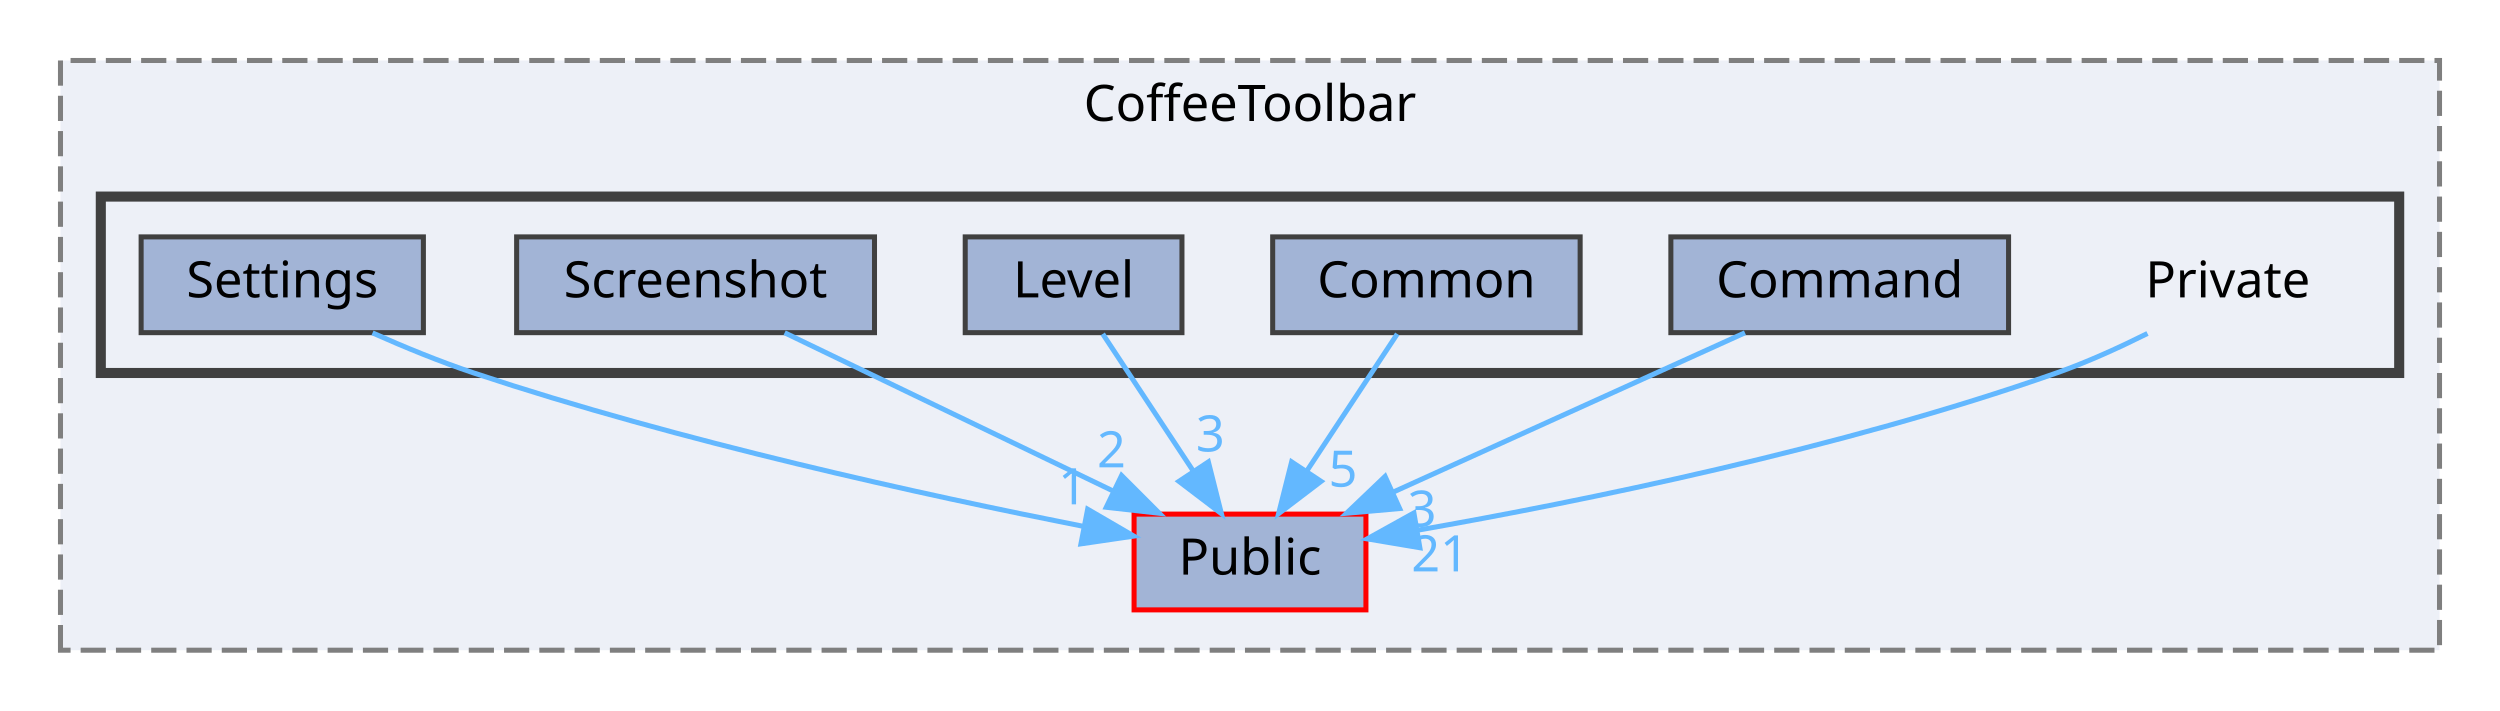
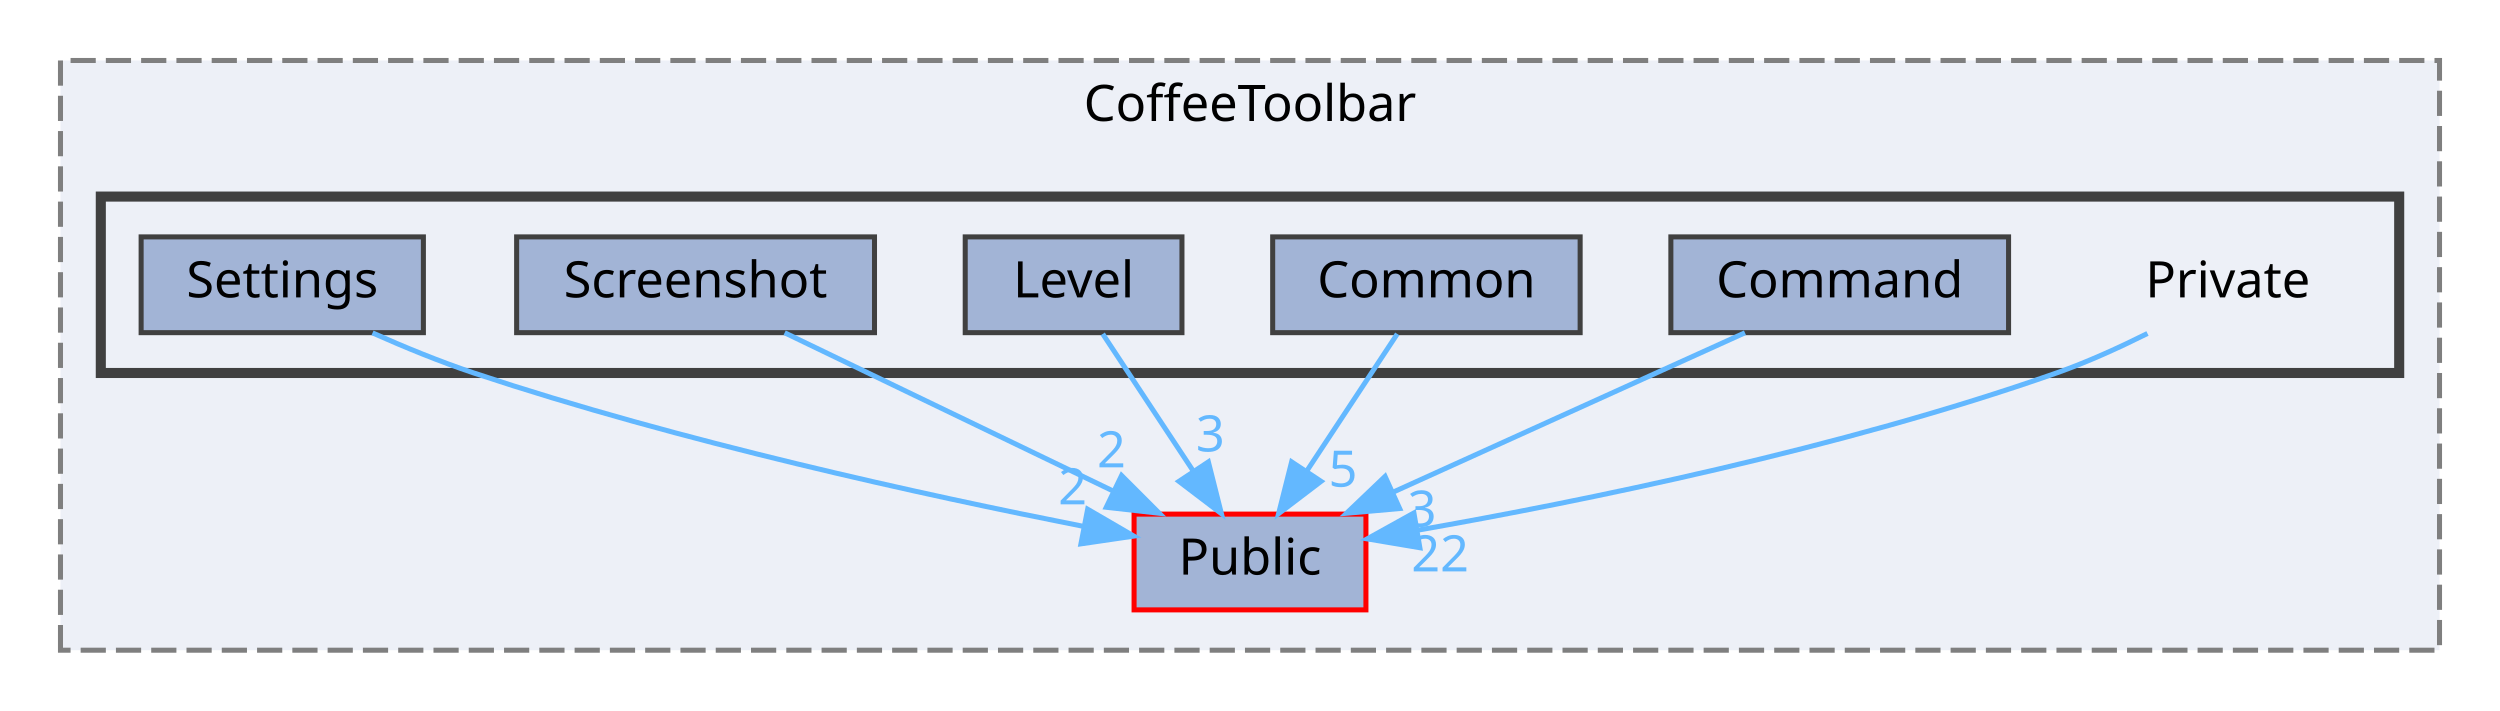
<svg xmlns="http://www.w3.org/2000/svg" xmlns:xlink="http://www.w3.org/1999/xlink" width="496pt" height="141pt" viewBox="0.00 0.00 496.00 141.00">
  <g id="graph0" class="graph" transform="scale(1 1) rotate(0) translate(4 137)">
    <g id="clust1" class="cluster">
      <g id="a_clust1">
        <a xlink:href="dir_64d53782dd23c34e270e016cddcba0f2.html" target="_top" xlink:title="CoffeeToolbar">
          <polygon fill="#edf0f7" stroke="#7f7f7f" stroke-dasharray="5,2" points="8,-8 8,-125 480,-125 480,-8 8,-8" />
          <text text-anchor="middle" x="244" y="-113" font-family="Malgun Gothic" font-size="10.00">CoffeeToolbar</text>
        </a>
      </g>
    </g>
    <g id="clust2" class="cluster">
      <g id="a_clust2">
        <a xlink:href="dir_694584ba17985195ce961d5fae66b6d9.html" target="_top">
          <polygon fill="#edf0f7" stroke="#404040" stroke-width="2" points="16,-63 16,-98 472,-98 472,-63 16,-63" />
        </a>
      </g>
    </g>
    <g id="node1" class="node">
      <g id="a_node1">
        <a xlink:href="dir_a5a63c6c47d2305a2697a56793561ce2.html" target="_top" xlink:title="Public">
          <polygon fill="#a2b4d6" stroke="red" points="267,-35 221,-35 221,-16 267,-16 267,-35" />
          <text text-anchor="middle" x="244" y="-23" font-family="Malgun Gothic" font-size="10.00">Public</text>
        </a>
      </g>
    </g>
    <g id="node2" class="node">
      <text text-anchor="middle" x="438" y="-78" font-family="Malgun Gothic" font-size="10.00">Private</text>
    </g>
    <g id="edge1" class="edge">
      <g id="a_edge1">
        <a xlink:href="dir_000007_000008.html" target="_top">
          <path fill="none" stroke="#63b8ff" d="M422.06,-70.84C416.47,-68.05 410.07,-65.13 404,-63 361.31,-47.99 310.01,-37.56 277.21,-31.8" />
          <polygon fill="#63b8ff" stroke="#63b8ff" points="277.7,-28.33 267.25,-30.09 276.52,-35.23 277.7,-28.33" />
        </a>
      </g>
      <g id="a_edge1-headlabel">
-         <a xlink:href="dir_000007_000008.html" target="_top" xlink:title="21">
-           <text text-anchor="middle" x="281.72" y="-23.64" font-family="Malgun Gothic" font-size="10.00" fill="#63b8ff">21</text>
+         <a xlink:href="dir_000007_000008.html" target="_top" xlink:title="22">
+           <text text-anchor="middle" x="281.72" y="-23.64" font-family="Malgun Gothic" font-size="10.00" fill="#63b8ff">22</text>
        </a>
      </g>
    </g>
    <g id="node3" class="node">
      <g id="a_node3">
        <a xlink:href="dir_042ad5add2b4c6596de6b8ac1f9977c7.html" target="_top" xlink:title="Command">
          <polygon fill="#a2b4d6" stroke="#404040" points="394.5,-90 327.5,-90 327.5,-71 394.5,-71 394.5,-90" />
          <text text-anchor="middle" x="361" y="-78" font-family="Malgun Gothic" font-size="10.00">Command</text>
        </a>
      </g>
    </g>
    <g id="edge2" class="edge">
      <g id="a_edge2">
        <a xlink:href="dir_000001_000008.html" target="_top">
          <path fill="none" stroke="#63b8ff" d="M342.2,-70.98C323.38,-62.46 294.18,-49.23 272.5,-39.41" />
          <polygon fill="#63b8ff" stroke="#63b8ff" points="273.69,-36.11 263.14,-35.17 270.8,-42.48 273.69,-36.11" />
        </a>
      </g>
      <g id="a_edge2-headlabel">
        <a xlink:href="dir_000001_000008.html" target="_top" xlink:title="3">
          <text text-anchor="middle" x="278.14" y="-32.51" font-family="Malgun Gothic" font-size="10.00" fill="#63b8ff">3</text>
        </a>
      </g>
    </g>
    <g id="node4" class="node">
      <g id="a_node4">
        <a xlink:href="dir_9bcec4335b02e9ec02a042f1a366292d.html" target="_top" xlink:title="Common">
          <polygon fill="#a2b4d6" stroke="#404040" points="309.5,-90 248.5,-90 248.5,-71 309.5,-71 309.5,-90" />
          <text text-anchor="middle" x="279" y="-78" font-family="Malgun Gothic" font-size="10.00">Common</text>
        </a>
      </g>
    </g>
    <g id="edge3" class="edge">
      <g id="a_edge3">
        <a xlink:href="dir_000003_000008.html" target="_top">
          <path fill="none" stroke="#63b8ff" d="M273.22,-70.75C268.38,-63.42 261.32,-52.73 255.36,-43.7" />
          <polygon fill="#63b8ff" stroke="#63b8ff" points="258.1,-41.5 249.67,-35.09 252.26,-45.36 258.1,-41.5" />
        </a>
      </g>
      <g id="a_edge3-headlabel">
        <a xlink:href="dir_000003_000008.html" target="_top" xlink:title="5">
          <text text-anchor="middle" x="262.45" y="-40.44" font-family="Malgun Gothic" font-size="10.00" fill="#63b8ff">5</text>
        </a>
      </g>
    </g>
    <g id="node5" class="node">
      <g id="a_node5">
        <a xlink:href="dir_0d8919bacf438e2f4651e48201711277.html" target="_top" xlink:title="Level">
          <polygon fill="#a2b4d6" stroke="#404040" points="230.5,-90 187.5,-90 187.5,-71 230.5,-71 230.5,-90" />
          <text text-anchor="middle" x="209" y="-78" font-family="Malgun Gothic" font-size="10.00">Level</text>
        </a>
      </g>
    </g>
    <g id="edge4" class="edge">
      <g id="a_edge4">
        <a xlink:href="dir_000005_000008.html" target="_top">
          <path fill="none" stroke="#63b8ff" d="M214.78,-70.75C219.62,-63.42 226.68,-52.73 232.64,-43.7" />
          <polygon fill="#63b8ff" stroke="#63b8ff" points="235.74,-45.36 238.33,-35.09 229.9,-41.5 235.74,-45.36" />
        </a>
      </g>
      <g id="a_edge4-headlabel">
        <a xlink:href="dir_000005_000008.html" target="_top" xlink:title="3">
          <text text-anchor="middle" x="236.13" y="-47.43" font-family="Malgun Gothic" font-size="10.00" fill="#63b8ff">3</text>
        </a>
      </g>
    </g>
    <g id="node6" class="node">
      <g id="a_node6">
        <a xlink:href="dir_baf9be0dedefecbc98dbf50df3caf5b5.html" target="_top" xlink:title="Screenshot">
          <polygon fill="#a2b4d6" stroke="#404040" points="169.5,-90 98.5,-90 98.5,-71 169.5,-71 169.5,-90" />
          <text text-anchor="middle" x="134" y="-78" font-family="Malgun Gothic" font-size="10.00">Screenshot</text>
        </a>
      </g>
    </g>
    <g id="edge5" class="edge">
      <g id="a_edge5">
        <a xlink:href="dir_000009_000008.html" target="_top">
          <path fill="none" stroke="#63b8ff" d="M151.67,-70.98C169.29,-62.5 196.58,-49.35 216.93,-39.54" />
          <polygon fill="#63b8ff" stroke="#63b8ff" points="218.52,-42.66 226.01,-35.17 215.48,-36.36 218.52,-42.66" />
        </a>
      </g>
      <g id="a_edge5-headlabel">
        <a xlink:href="dir_000009_000008.html" target="_top" xlink:title="2">
          <text text-anchor="middle" x="216.51" y="-44.28" font-family="Malgun Gothic" font-size="10.00" fill="#63b8ff">2</text>
        </a>
      </g>
    </g>
    <g id="node7" class="node">
      <g id="a_node7">
        <a xlink:href="dir_b32a1a6bbbe24ba71e2f22061efaf028.html" target="_top" xlink:title="Settings">
          <polygon fill="#a2b4d6" stroke="#404040" points="80,-90 24,-90 24,-71 80,-71 80,-90" />
          <text text-anchor="middle" x="52" y="-78" font-family="Malgun Gothic" font-size="10.00">Settings</text>
        </a>
      </g>
    </g>
    <g id="edge6" class="edge">
      <g id="a_edge6">
        <a xlink:href="dir_000011_000008.html" target="_top">
          <path fill="none" stroke="#63b8ff" d="M69.91,-70.95C76.18,-68.16 83.31,-65.23 90,-63 130.87,-49.4 179.44,-38.77 210.95,-32.57" />
          <polygon fill="#63b8ff" stroke="#63b8ff" points="211.79,-35.97 220.95,-30.64 210.46,-29.1 211.79,-35.97" />
        </a>
      </g>
      <g id="a_edge6-headlabel">
-         <a xlink:href="dir_000011_000008.html" target="_top" xlink:title="1">
-           <text text-anchor="middle" x="208.8" y="-36.94" font-family="Malgun Gothic" font-size="10.00" fill="#63b8ff">1</text>
+         <a xlink:href="dir_000011_000008.html" target="_top" xlink:title="2">
+           <text text-anchor="middle" x="208.8" y="-36.94" font-family="Malgun Gothic" font-size="10.00" fill="#63b8ff">2</text>
        </a>
      </g>
    </g>
  </g>
</svg>
